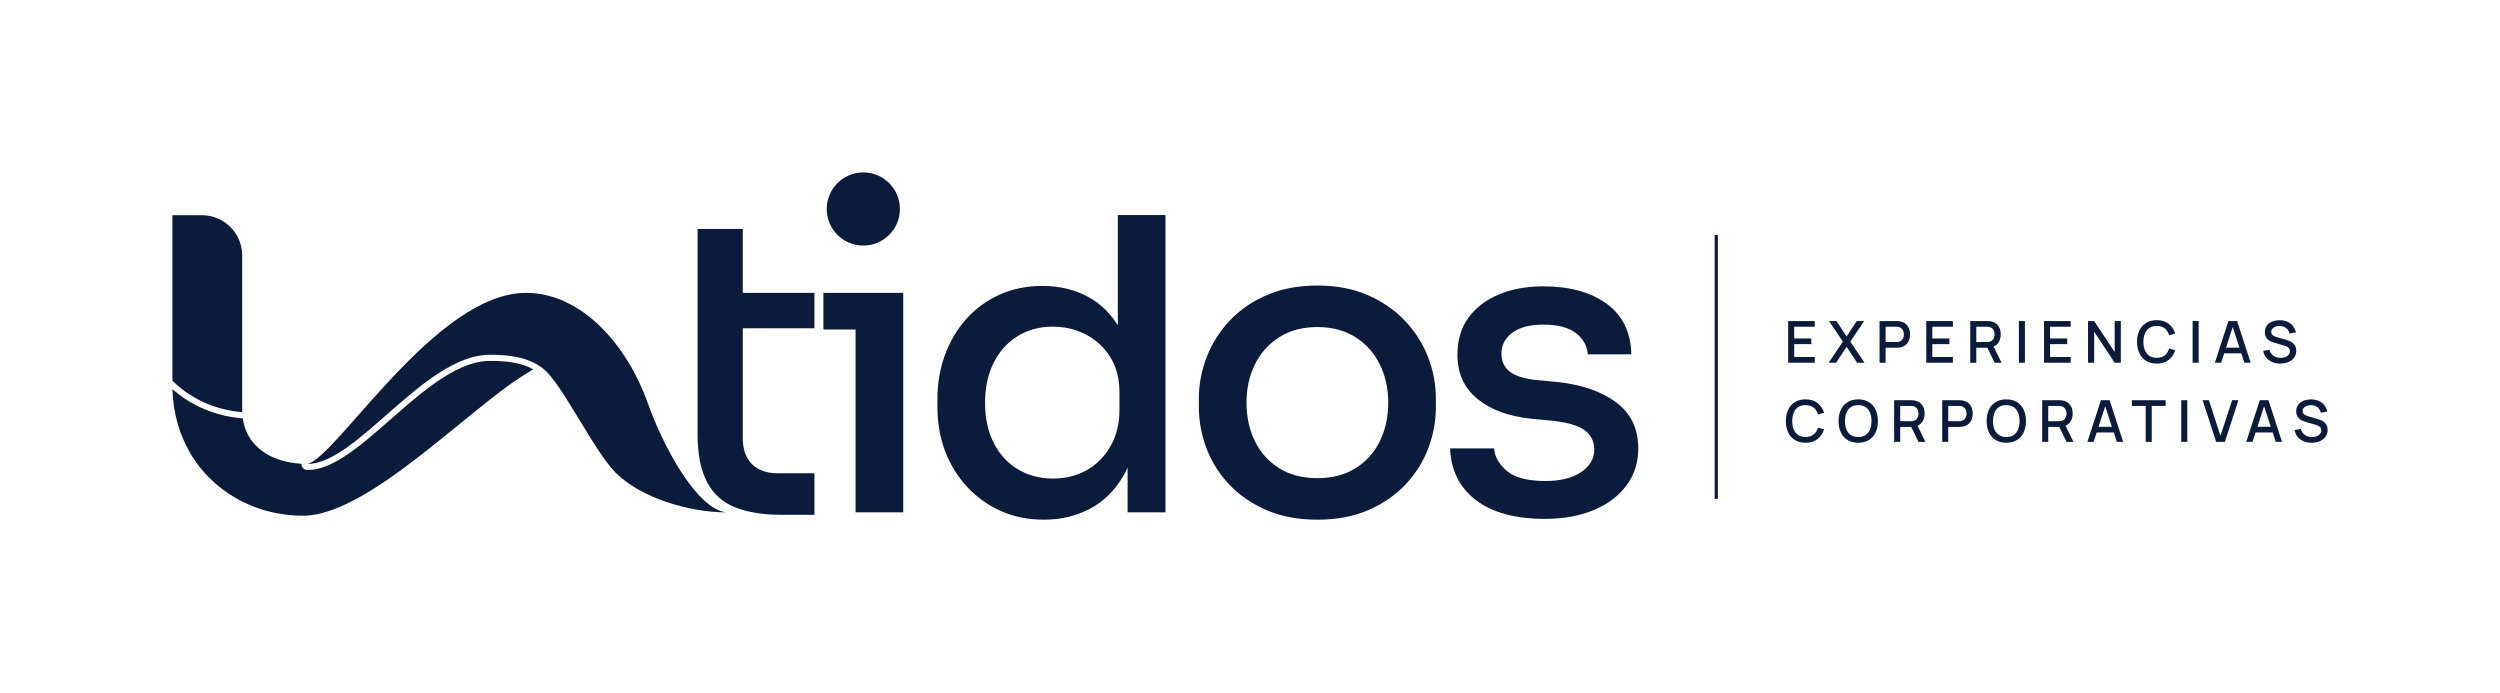
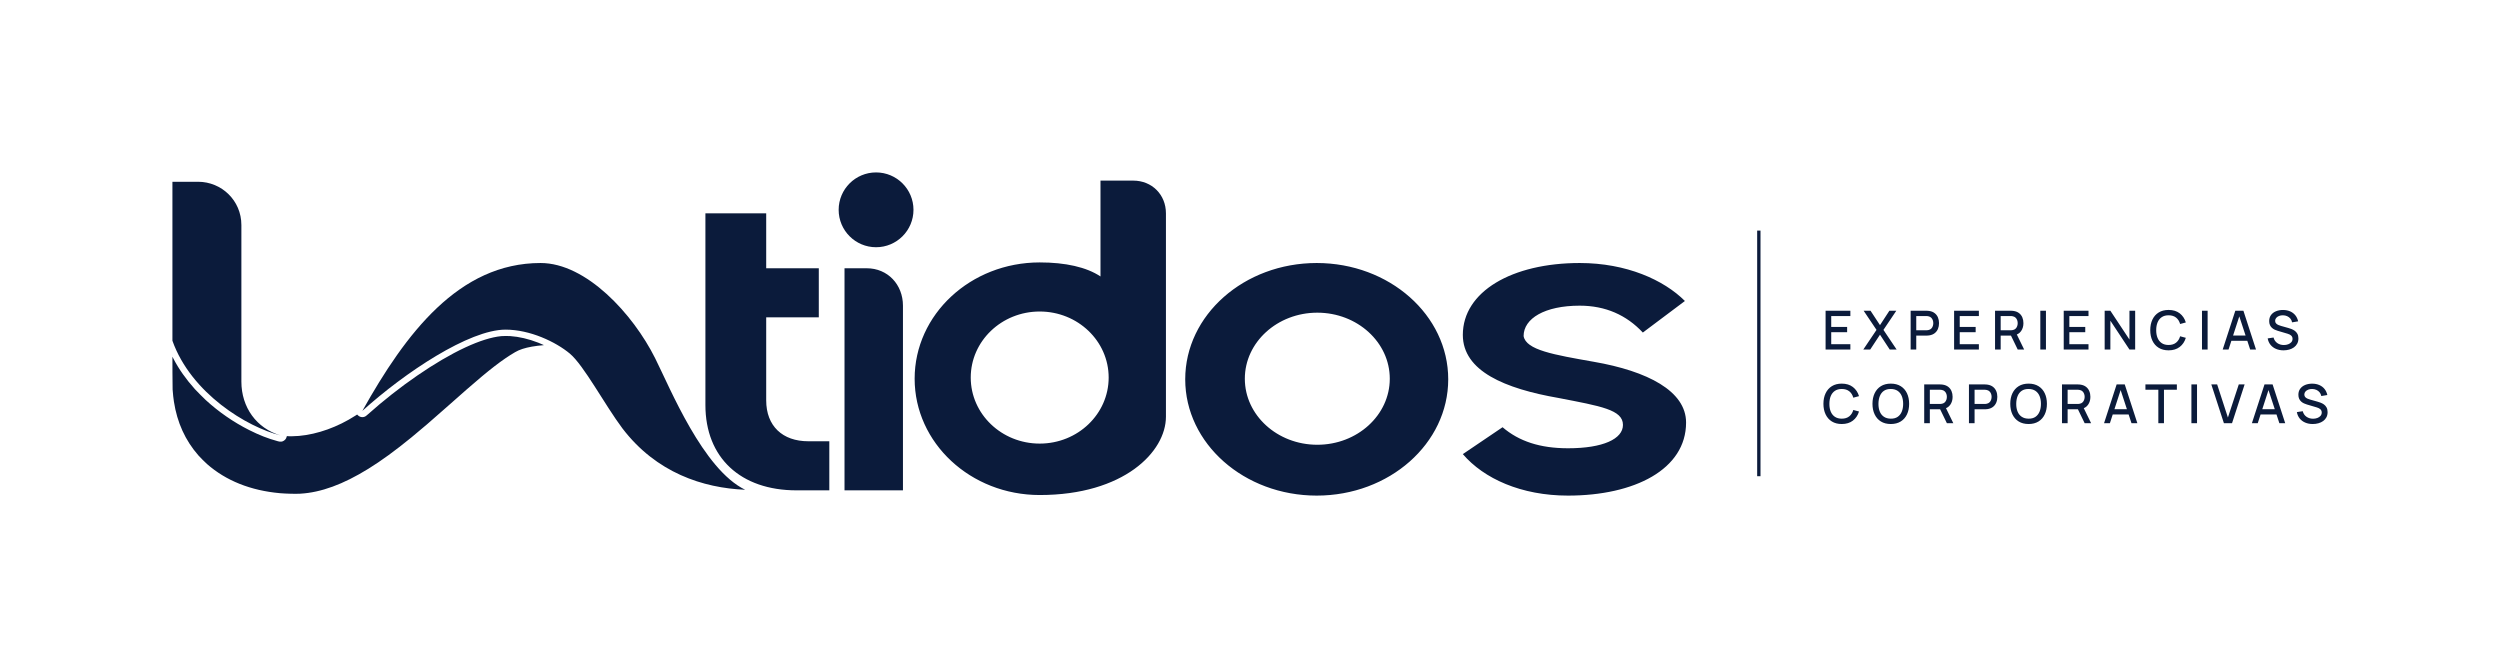
- <svg xmlns="http://www.w3.org/2000/svg" viewBox="-117.62 -117.62 1705.5 472.15" width="1705.5" height="472.15">
+ <svg xmlns="http://www.w3.org/2000/svg" viewBox="-113.91 -113.91 1651.63 441.32" width="1651.63" height="441.32">
  <g id="Logotipo">
-     <path id="gesto" fill="#0B1B3B" fill-rule="nonzero" d="M0 142.06L0 29.18L19.97 29.18C35.32 29.18 47.61 41.47 47.61 56.82L47.61 163.56C29.18 162.03 12.29 154.35 0 142.06ZM92.15 198.89C112.11 194.28 179.69 82.17 241.12 82.17C279.52 82.17 310.23 118.26 324.05 156.65C334.81 187.37 357.84 229.6 377.81 231.91C352.47 231.91 319.45 221.92 302.55 205.03C287.2 189.67 265.69 143.6 252.64 133.61C242.66 125.94 229.6 124.4 216.55 124.4C172.01 124.4 125.94 198.89 92.15 198.89ZM214.37 128.62C211.31 128.86 209.52 129.15 206.8 129.81C196.03 132.45 184.11 139.24 168.96 151.35C163.33 155.85 160.41 158.34 147.31 169.81C134.94 180.63 129.61 185.05 123.42 189.59C113.46 196.91 105.11 201.1 97.72 202.5C95.78 202.86 93.29 203.09 92.02 203.03C90.08 202.93 88.6 201.72 88.13 199.88C88.05 199.57 87.99 199.19 87.99 199.04L87.99 198.77 87.28 198.73C68.16 197.4 54.27 188.39 49.51 174.24C48.89 172.39 48.24 169.65 48.06 168.16L48.01 167.76 46.91 167.67C29.9 166.24 13.38 159.4 1.06 148.7C0.67 148.36 0.28 148.03 0.19 147.96L0.04 147.84 0.08 149.26C0.62 164.01 4.65 178.39 11.64 190.62C17.45 200.76 25.23 209.53 34.69 216.56C45.51 224.61 58.34 230.15 71.97 232.65C79.75 234.08 88.19 234.56 93.98 233.92C103.81 232.82 115.25 228.55 128.6 221C140.28 214.4 153.43 205.34 169.67 192.71C176.59 187.33 181.95 183.03 196.13 171.48C211.46 158.99 217.2 154.42 223.49 149.66C230.8 144.14 235.5 140.89 241.21 137.4C243.39 136.07 246.08 134.36 246.08 134.31C246.08 134.22 244.1 133.24 242.81 132.69C236.26 129.89 227.81 128.54 217.2 128.59C215.8 128.59 214.53 128.61 214.37 128.62" />
-     <path id="letras" fill="#0B1B3B" fill-rule="nonzero" d="M437.99 233.57L415.49 233.57Q396.87 233.57 384.1 228.57Q371.31 223.57 364.78 211.35Q358.26 199.12 358.26 178.29L358.26 178.29L358.26 38.55L389.1 38.55L389.1 181.06Q389.1 192.74 395.35 198.99Q401.6 205.24 412.99 205.24L412.99 205.24L437.99 205.24L437.99 233.57ZM437.99 106.33L358.26 106.33L358.26 82.17L437.99 82.17L437.99 106.33ZM498.55 231.91L466.05 231.91L466.05 82.17L498.55 82.17L498.55 231.91ZM498.55 107.17L444.1 107.17L444.1 82.17L498.55 82.17L498.55 107.17ZM594.68 236.91L594.68 236.91Q578.56 236.91 565.37 231.07Q552.17 225.24 542.31 214.68Q532.45 204.12 527.16 190.23Q521.89 176.34 521.89 159.95L521.89 159.95L521.89 154.67Q521.89 138.56 527.03 124.53Q532.16 110.5 541.62 99.94Q551.06 89.39 564.25 83.42Q577.45 77.44 593.56 77.44L593.56 77.44Q610.79 77.44 624.54 84.81Q638.3 92.16 646.77 107.31Q655.24 122.45 656.07 145.79L656.07 145.79L644.96 130.5L644.96 29.1L677.47 29.1L677.47 231.91L651.63 231.91L651.63 166.9L658.85 166.9Q658.01 191.07 648.98 206.63Q639.96 222.18 625.79 229.54Q611.62 236.91 594.68 236.91ZM600.78 208.85L600.78 208.85Q613.28 208.85 623.43 203.29Q633.56 197.73 639.82 187.04Q646.07 176.34 646.07 161.9L646.07 161.9L646.07 149.95Q646.07 135.78 639.68 125.78Q633.29 115.78 623.01 110.5Q612.73 105.23 600.51 105.23L600.51 105.23Q586.9 105.23 576.48 111.75Q566.06 118.28 560.22 129.95Q554.39 141.62 554.39 157.17L554.39 157.17Q554.39 173.01 560.37 184.68Q566.34 196.34 576.89 202.6Q587.45 208.85 600.78 208.85ZM781.09 236.91L781.09 236.91Q761.36 236.91 746.36 230.38Q731.36 223.85 721.08 213.02Q710.8 202.18 705.53 188.43Q700.24 174.67 700.24 159.95L700.24 159.95L700.24 154.39Q700.24 139.67 705.66 125.78Q711.08 111.89 721.5 100.92Q731.92 89.94 746.91 83.56Q761.92 77.17 781.09 77.17L781.09 77.17Q800.25 77.17 815.12 83.56Q829.98 89.94 840.54 100.92Q851.1 111.89 856.51 125.78Q861.93 139.67 861.93 154.39L861.93 154.39L861.93 159.95Q861.93 174.67 856.66 188.43Q851.37 202.18 841.1 213.02Q830.82 223.85 815.81 230.38Q800.81 236.91 781.09 236.91ZM781.09 208.57L781.09 208.57Q796.37 208.57 807.2 201.77Q818.04 194.95 823.73 183.29Q829.43 171.62 829.43 157.17L829.43 157.17Q829.43 142.45 823.59 130.78Q817.76 119.12 806.93 112.31Q796.09 105.5 781.09 105.5L781.09 105.5Q766.08 105.5 755.25 112.31Q744.42 119.12 738.58 130.78Q732.75 142.45 732.75 157.17L732.75 157.17Q732.75 171.62 738.44 183.29Q744.14 194.95 754.97 201.77Q765.81 208.57 781.09 208.57ZM936.39 236.35L936.39 236.35Q906.1 236.35 889.29 223.57Q872.49 210.79 871.65 188.29L871.65 188.29L901.65 188.29Q902.22 196.62 910.27 203.57Q918.33 210.51 936.66 210.51L936.66 210.51Q952.22 210.51 961.11 204.4Q970 198.29 970 189.13L970 189.13Q970 180.79 963.47 175.93Q956.94 171.07 941.39 169.4L941.39 169.4L926.66 168.01Q903.61 165.51 890.13 154.39Q876.65 143.28 876.65 124.39L876.65 124.39Q876.65 109.39 884.15 99.11Q891.66 88.83 904.85 83.28Q918.05 77.72 935.27 77.72L935.27 77.72Q961.94 77.72 978.34 89.53Q994.72 101.33 995.28 124.12L995.28 124.12L965.55 124.12Q965 115.5 957.5 109.67Q949.99 103.84 935.27 103.84L935.27 103.84Q921.38 103.84 914.02 109.39Q906.66 114.95 906.66 123.56L906.66 123.56Q906.66 131.34 912.21 135.78Q917.77 140.23 930.27 141.62L930.27 141.62L945 143.01Q970.27 145.79 985.14 157.04Q1000 168.29 1000 188.29L1000 188.29Q1000 202.73 991.94 213.57Q983.89 224.4 969.58 230.38Q955.28 236.35 936.39 236.35Z" />
-     <path id="punto-i" fill="#0B1B3B" fill-rule="nonzero" d="M446.37 24.96C446.37 11.17 457.55 0 471.33 0C485.11 0 496.29 11.17 496.29 24.96C496.29 38.74 485.11 49.91 471.33 49.91C457.55 49.91 446.37 38.74 446.37 24.96Z" />
+     <path id="gesto" fill="#0B1B3B" fill-rule="nonzero" d="M0 111.2L0 6.18L16.99 6.18C32.43 6.18 45.56 18.53 45.56 34.75L45.56 138.22C45.56 155.21 55.6 169.11 71.43 173.75C49.42 168.34 12.36 145.95 0 111.2ZM125.48 157.53C154.13 106.33 189.19 59.85 243.24 59.85C273.36 59.85 304.25 93.44 318.92 122.78C328.96 142.86 350.58 196.14 378.38 209.65C350.58 208.49 319.69 198.46 297.3 169.11C285.71 153.67 271.81 127.41 262.55 119.69C253.28 111.97 236.29 103.86 220.08 103.86C196.14 103.86 153.67 132.05 125.48 157.53ZM217.24 108.16C210.76 108.8 202.81 111.3 193.44 115.65C174.14 124.63 149.85 141.33 129.06 159.91C128.31 160.58 127.74 161.03 127.41 161.2C125.79 162.05 123.85 161.75 122.53 160.43L122.04 159.95 120.89 160.69C109.17 168.22 95.96 172.97 83.61 174.08C81.07 174.31 76.84 174.39 75.78 174.22C75.57 174.19 75.56 174.19 75.47 174.64C75.21 176.03 74.11 177.23 72.62 177.73C72.32 177.83 72.02 177.86 71.42 177.86C70.69 177.86 70.49 177.82 69.36 177.51C63.06 175.79 57.35 173.55 50.68 170.19C40.29 164.94 30.64 158.28 22.05 150.41C20.66 149.13 16.01 144.46 14.84 143.16C8.95 136.61 4.22 129.9 0.68 123.07L0 121.77 0.02 132.06C0.05 138.57 0.08 142.76 0.13 143.45C0.39 146.85 0.62 149.04 0.99 151.44C3.1 165.2 8.51 177.07 17.14 186.93C18.27 188.21 21.52 191.47 22.82 192.62C35.33 203.64 51.71 210.19 71.09 211.92C75.03 212.27 81.47 212.43 84.45 212.25C98.19 211.44 112.73 206.12 129.41 195.81C137.93 190.56 147.29 183.74 157.94 175.03C164.52 169.66 170.84 164.22 182.13 154.22C189.17 147.98 191.16 146.22 194.46 143.34C209.19 130.45 218.05 123.62 226.39 118.75C229.26 117.07 232.69 115.95 237.54 115.08C239.58 114.71 242.87 114.3 244.66 114.19C245.08 114.16 245.44 114.12 245.44 114.09C245.44 114.04 242.9 112.94 241.61 112.45C235.23 109.98 229.08 108.54 223.1 108.12C221.64 108.02 218.47 108.05 217.24 108.16" />
+     <path id="letras" fill="#0B1B3B" fill-rule="nonzero" d="M352.12 27.03L392.28 27.03L392.28 63.32L427.03 63.32L427.03 95.75L392.28 95.75L392.28 150.58C392.28 167.57 403.09 177.61 420.08 177.61L433.98 177.61L433.98 210.04L412.36 210.04C375.29 210.04 352.12 188.42 352.12 153.67ZM444.02 63.32L458.69 63.32C472.59 63.32 482.63 74.13 482.63 88.03L482.63 210.04L444.02 210.04ZM613.13 5.41L634.75 5.41C647.1 5.41 656.37 14.67 656.37 27.03L656.37 161.39C656.37 184.56 628.57 213.13 572.97 213.13C527.34 213.13 490.35 178.76 490.35 136.29C490.35 93.82 527.34 59.46 572.97 59.46C589.96 59.46 603.86 62.55 613.13 68.73ZM572.97 91.89C547.8 91.89 527.41 111.43 527.41 135.52C527.41 159.61 547.8 179.15 572.97 179.15C598.15 179.15 618.53 159.61 618.53 135.52C618.53 111.43 598.15 91.89 572.97 91.89ZM755.98 59.85C803.94 59.85 842.86 94.21 842.86 136.68C842.86 179.15 803.94 213.51 755.98 213.51C708.03 213.51 669.11 179.15 669.11 136.68C669.11 94.21 708.03 59.85 755.98 59.85ZM756.37 92.66C729.96 92.66 708.49 112.2 708.49 136.29C708.49 160.39 729.96 179.92 756.37 179.92C782.78 179.92 804.25 160.39 804.25 136.29C804.25 112.2 782.78 92.66 756.37 92.66ZM999.23 84.94L971.43 105.79C960.62 94.21 946.72 88.03 929.73 88.03C906.56 88.03 892.66 96.53 892.66 108.11C894.21 117.37 912.74 120.46 939 125.1C974.52 131.27 1000 144.4 1000 165.25C1000 196.14 966.02 213.51 922.01 213.51C891.12 213.51 866.41 202.32 852.51 186.1L878.76 168.34C889.58 177.61 903.47 182.24 922.01 182.24C945.17 182.24 958.3 176.06 958.3 166.8C958.3 156.76 943.63 154.44 915.83 149.03C880.31 142.86 852.51 131.27 852.51 107.34C852.51 78.76 884.94 59.85 929.73 59.85C960.62 59.85 985.33 71.04 999.23 84.94Z" />
+     <path id="punto-i" fill="#0B1B3B" fill-rule="nonzero" d="M440.15 24.71C440.15 11.07 451.22 0 464.86 0C478.51 0 489.58 11.07 489.58 24.71C489.58 38.36 478.51 49.42 464.86 49.42C451.22 49.42 440.15 38.36 440.15 24.71Z" />
  </g>
  <g id="Descriptor">
-     <path id="filete" fill="#0B1B3B" fill-rule="nonzero" d="M1052.12 42.64L1054.32 42.64L1054.32 222.69L1052.12 222.69Z" />
-     <path id="descriptor" fill="#0B1B3B" fill-rule="nonzero" d="M1120.43 129.82L1102.26 129.82L1102.26 101.4L1120.43 101.4L1120.43 105.28L1106.39 105.28L1106.39 113.26L1118.06 113.26L1118.06 117.15L1106.39 117.15L1106.39 125.93L1120.43 125.93L1120.43 129.82ZM1134.98 129.82L1129.9 129.82L1139.6 115.43L1130.16 101.4L1135.21 101.4L1142.14 111.94L1149.03 101.4L1154.11 101.4L1144.67 115.43L1154.34 129.82L1149.29 129.82L1142.14 118.95L1134.98 129.82ZM1168.74 129.82L1164.61 129.82L1164.61 101.4L1176.1 101.4Q1176.51 101.4 1177.13 101.43Q1177.74 101.45 1178.29 101.55L1178.29 101.55Q1180.66 101.93 1182.25 103.17Q1183.84 104.42 1184.63 106.31Q1185.42 108.21 1185.42 110.5L1185.42 110.5Q1185.42 112.81 1184.63 114.7Q1183.84 116.6 1182.25 117.84Q1180.66 119.08 1178.29 119.46L1178.29 119.46Q1177.74 119.54 1177.12 119.58Q1176.49 119.62 1176.1 119.62L1176.1 119.62L1168.74 119.62L1168.74 129.82ZM1168.74 105.28L1168.74 115.71L1175.94 115.71Q1176.34 115.71 1176.82 115.67Q1177.3 115.63 1177.74 115.53L1177.74 115.53Q1179 115.23 1179.77 114.44Q1180.54 113.64 1180.88 112.59Q1181.21 111.54 1181.21 110.5L1181.21 110.5Q1181.21 109.45 1180.88 108.41Q1180.54 107.38 1179.77 106.58Q1179 105.78 1177.74 105.48L1177.74 105.48Q1177.3 105.36 1176.82 105.32Q1176.34 105.28 1175.94 105.28L1175.94 105.28L1168.74 105.28ZM1214.64 129.82L1196.47 129.82L1196.47 101.4L1214.64 101.4L1214.64 105.28L1200.6 105.28L1200.6 113.26L1212.27 113.26L1212.27 117.15L1200.6 117.15L1200.6 125.93L1214.64 125.93L1214.64 129.82ZM1230.61 129.82L1226.48 129.82L1226.48 101.4L1237.97 101.4Q1238.39 101.4 1239 101.43Q1239.61 101.45 1240.16 101.55L1240.16 101.55Q1242.53 101.93 1244.12 103.17Q1245.71 104.42 1246.5 106.31Q1247.29 108.21 1247.29 110.5L1247.29 110.5Q1247.29 113.89 1245.55 116.35Q1243.82 118.81 1240.34 119.42L1240.34 119.42L1238.66 119.62L1230.61 119.62L1230.61 129.82ZM1247.82 129.82L1243.1 129.82L1237.5 118.26L1241.66 117.19L1247.82 129.82ZM1230.61 105.28L1230.61 115.71L1237.81 115.71Q1238.21 115.71 1238.69 115.67Q1239.18 115.63 1239.61 115.53L1239.61 115.53Q1240.87 115.23 1241.64 114.44Q1242.41 113.64 1242.75 112.59Q1243.08 111.54 1243.08 110.5L1243.08 110.5Q1243.08 109.45 1242.75 108.41Q1242.41 107.38 1241.64 106.58Q1240.87 105.78 1239.61 105.48L1239.61 105.48Q1239.18 105.36 1238.69 105.32Q1238.21 105.28 1237.81 105.28L1237.81 105.28L1230.61 105.28ZM1263.79 129.82L1259.67 129.82L1259.67 101.4L1263.79 101.4L1263.79 129.82ZM1294.99 129.82L1276.82 129.82L1276.82 101.4L1294.99 101.4L1294.99 105.28L1280.95 105.28L1280.95 113.26L1292.62 113.26L1292.62 117.15L1280.95 117.15L1280.95 125.93L1294.99 125.93L1294.99 129.82ZM1311.02 129.82L1306.83 129.82L1306.83 101.4L1311.02 101.4L1325.01 122.52L1325.01 101.4L1329.2 101.4L1329.2 129.82L1325.01 129.82L1311.02 108.68L1311.02 129.82ZM1353.7 130.42L1353.7 130.42Q1349.44 130.42 1346.43 128.55Q1343.43 126.69 1341.84 123.35Q1340.26 120.01 1340.26 115.61L1340.26 115.61Q1340.26 111.21 1341.84 107.87Q1343.43 104.53 1346.43 102.67Q1349.44 100.8 1353.7 100.8L1353.7 100.8Q1358.62 100.8 1361.84 103.29Q1365.07 105.78 1366.33 109.98L1366.33 109.98L1362.15 111.11Q1361.32 108.13 1359.2 106.43Q1357.08 104.73 1353.7 104.73L1353.7 104.73Q1350.68 104.73 1348.67 106.09Q1346.65 107.46 1345.64 109.9Q1344.62 112.35 1344.62 115.61L1344.62 115.61Q1344.6 118.87 1345.62 121.32Q1346.63 123.76 1348.66 125.13Q1350.68 126.49 1353.7 126.49L1353.7 126.49Q1357.08 126.49 1359.2 124.78Q1361.32 123.07 1362.15 120.11L1362.15 120.11L1366.33 121.24Q1365.07 125.44 1361.84 127.93Q1358.62 130.42 1353.7 130.42ZM1382.31 129.82L1378.18 129.82L1378.18 101.4L1382.31 101.4L1382.31 129.82ZM1397.65 129.82L1393.36 129.82L1402.6 101.4L1408.54 101.4L1417.78 129.82L1413.5 129.82L1404.99 103.88L1406.06 103.88L1397.65 129.82ZM1413.01 123.41L1398.16 123.41L1398.16 119.54L1413.01 119.54L1413.01 123.41ZM1437.96 130.42L1437.96 130.42Q1434.9 130.42 1432.44 129.36Q1429.98 128.3 1428.39 126.34Q1426.8 124.38 1426.33 121.67L1426.33 121.67L1430.63 121.02Q1431.29 123.63 1433.36 125.08Q1435.43 126.53 1438.2 126.53L1438.2 126.53Q1439.91 126.53 1441.35 125.98Q1442.8 125.44 1443.67 124.42Q1444.55 123.41 1444.55 121.99L1444.55 121.99Q1444.55 121.22 1444.29 120.62Q1444.02 120.03 1443.56 119.59Q1443.09 119.14 1442.43 118.82Q1441.77 118.49 1440.98 118.26L1440.98 118.26L1433.69 116.1Q1432.63 115.79 1431.52 115.28Q1430.42 114.78 1429.5 113.96Q1428.58 113.14 1428.01 111.93Q1427.44 110.71 1427.44 108.98L1427.44 108.98Q1427.44 106.35 1428.79 104.52Q1430.14 102.7 1432.45 101.76Q1434.76 100.82 1437.62 100.82L1437.62 100.82Q1440.51 100.86 1442.79 101.85Q1445.07 102.84 1446.58 104.68Q1448.09 106.53 1448.66 109.15L1448.66 109.15L1444.24 109.9Q1443.94 108.31 1442.97 107.15Q1442.01 106 1440.6 105.37Q1439.2 104.75 1437.56 104.73L1437.56 104.73Q1435.98 104.69 1434.67 105.21Q1433.36 105.72 1432.58 106.65Q1431.8 107.57 1431.8 108.78L1431.8 108.78Q1431.8 109.96 1432.49 110.69Q1433.18 111.42 1434.2 111.85Q1435.21 112.27 1436.22 112.55L1436.22 112.55L1441.47 114.03Q1442.46 114.31 1443.71 114.77Q1444.97 115.23 1446.14 116.06Q1447.32 116.89 1448.09 118.27Q1448.86 119.64 1448.86 121.71L1448.86 121.71Q1448.86 123.86 1447.99 125.49Q1447.12 127.12 1445.61 128.22Q1444.1 129.31 1442.12 129.86Q1440.15 130.42 1437.96 130.42ZM1114.13 184.43L1114.13 184.43Q1109.86 184.43 1106.86 182.57Q1103.86 180.7 1102.27 177.36Q1100.68 174.03 1100.68 169.62L1100.68 169.62Q1100.68 165.22 1102.27 161.89Q1103.86 158.55 1106.86 156.68Q1109.86 154.82 1114.13 154.82L1114.13 154.82Q1119.04 154.82 1122.27 157.31Q1125.5 159.79 1126.76 164L1126.76 164L1122.58 165.12Q1121.75 162.14 1119.63 160.44Q1117.51 158.75 1114.13 158.75L1114.13 158.75Q1111.11 158.75 1109.09 160.11Q1107.08 161.47 1106.06 163.92Q1105.05 166.37 1105.05 169.62L1105.05 169.62Q1105.03 172.88 1106.04 175.33Q1107.06 177.78 1109.09 179.14Q1111.11 180.5 1114.13 180.5L1114.13 180.5Q1117.51 180.5 1119.63 178.79Q1121.75 177.09 1122.58 174.13L1122.58 174.13L1126.76 175.25Q1125.5 179.46 1122.27 181.94Q1119.04 184.43 1114.13 184.43ZM1150.08 184.43L1150.08 184.43Q1145.82 184.43 1142.81 182.57Q1139.81 180.7 1138.22 177.36Q1136.64 174.03 1136.64 169.62L1136.64 169.62Q1136.64 165.22 1138.22 161.89Q1139.81 158.55 1142.81 156.68Q1145.82 154.82 1150.08 154.82L1150.08 154.82Q1154.32 154.82 1157.33 156.68Q1160.35 158.55 1161.92 161.89Q1163.5 165.22 1163.5 169.62L1163.5 169.62Q1163.5 174.03 1161.92 177.36Q1160.35 180.7 1157.33 182.57Q1154.32 184.43 1150.08 184.43ZM1150.08 180.5L1150.08 180.5Q1153.1 180.54 1155.1 179.17Q1157.11 177.8 1158.11 175.34Q1159.12 172.88 1159.12 169.62L1159.12 169.62Q1159.12 166.37 1158.11 163.93Q1157.11 161.49 1155.1 160.13Q1153.1 158.77 1150.08 158.75L1150.08 158.75Q1147.06 158.71 1145.06 160.07Q1143.05 161.43 1142.04 163.9Q1141.04 166.37 1141.02 169.62L1141.02 169.62Q1141 172.88 1142.01 175.32Q1143.01 177.76 1145.04 179.12Q1147.06 180.48 1150.08 180.5ZM1178.69 183.84L1174.56 183.84L1174.56 155.41L1186.05 155.41Q1186.46 155.41 1187.08 155.44Q1187.69 155.47 1188.24 155.57L1188.24 155.57Q1190.61 155.94 1192.2 157.19Q1193.79 158.43 1194.58 160.33Q1195.37 162.22 1195.37 164.51L1195.37 164.51Q1195.37 167.91 1193.63 170.36Q1191.89 172.82 1188.42 173.43L1188.42 173.43L1186.74 173.63L1178.69 173.63L1178.69 183.84ZM1195.9 183.84L1191.18 183.84L1185.58 172.27L1189.74 171.2L1195.9 183.84ZM1178.69 159.3L1178.69 169.72L1185.89 169.72Q1186.29 169.72 1186.77 169.68Q1187.25 169.64 1187.69 169.55L1187.69 169.55Q1188.95 169.25 1189.72 168.45Q1190.49 167.65 1190.83 166.6Q1191.16 165.56 1191.16 164.51L1191.16 164.51Q1191.16 163.46 1190.83 162.43Q1190.49 161.39 1189.72 160.59Q1188.95 159.79 1187.69 159.5L1187.69 159.5Q1187.25 159.38 1186.77 159.34Q1186.29 159.3 1185.89 159.3L1185.89 159.3L1178.69 159.3ZM1211.48 183.84L1207.35 183.84L1207.35 155.41L1218.84 155.41Q1219.26 155.41 1219.87 155.44Q1220.48 155.47 1221.03 155.57L1221.03 155.57Q1223.4 155.94 1224.99 157.19Q1226.58 158.43 1227.37 160.33Q1228.16 162.22 1228.16 164.51L1228.16 164.51Q1228.16 166.82 1227.37 168.72Q1226.58 170.61 1224.99 171.86Q1223.4 173.1 1221.03 173.47L1221.03 173.47Q1220.48 173.55 1219.86 173.59Q1219.24 173.63 1218.84 173.63L1218.84 173.63L1211.48 173.63L1211.48 183.84ZM1211.48 159.3L1211.48 169.72L1218.68 169.72Q1219.08 169.72 1219.56 169.68Q1220.05 169.64 1220.48 169.55L1220.48 169.55Q1221.74 169.25 1222.51 168.45Q1223.28 167.65 1223.62 166.6Q1223.95 165.56 1223.95 164.51L1223.95 164.51Q1223.95 163.46 1223.62 162.43Q1223.28 161.39 1222.51 160.59Q1221.74 159.79 1220.48 159.5L1220.48 159.5Q1220.05 159.38 1219.56 159.34Q1219.08 159.3 1218.68 159.3L1218.68 159.3L1211.48 159.3ZM1251.08 184.43L1251.08 184.43Q1246.82 184.43 1243.82 182.57Q1240.81 180.7 1239.23 177.36Q1237.64 174.03 1237.64 169.62L1237.64 169.62Q1237.64 165.22 1239.23 161.89Q1240.81 158.55 1243.82 156.68Q1246.82 154.82 1251.08 154.82L1251.08 154.82Q1255.32 154.82 1258.34 156.68Q1261.35 158.55 1262.93 161.89Q1264.5 165.22 1264.5 169.62L1264.5 169.62Q1264.5 174.03 1262.93 177.36Q1261.35 180.7 1258.34 182.57Q1255.32 184.43 1251.08 184.43ZM1251.08 180.5L1251.08 180.5Q1254.1 180.54 1256.1 179.17Q1258.11 177.8 1259.12 175.34Q1260.12 172.88 1260.12 169.62L1260.12 169.62Q1260.12 166.37 1259.12 163.93Q1258.11 161.49 1256.1 160.13Q1254.1 158.77 1251.08 158.75L1251.08 158.75Q1248.06 158.71 1246.06 160.07Q1244.05 161.43 1243.05 163.9Q1242.04 166.37 1242.02 169.62L1242.02 169.62Q1242 172.88 1243.01 175.32Q1244.01 177.76 1246.04 179.12Q1248.06 180.48 1251.08 180.5ZM1279.69 183.84L1275.56 183.84L1275.56 155.41L1287.05 155.41Q1287.46 155.41 1288.08 155.44Q1288.69 155.47 1289.24 155.57L1289.24 155.57Q1291.61 155.94 1293.2 157.19Q1294.79 158.43 1295.58 160.33Q1296.37 162.22 1296.37 164.51L1296.37 164.51Q1296.37 167.91 1294.63 170.36Q1292.89 172.82 1289.42 173.43L1289.42 173.43L1287.74 173.63L1279.69 173.63L1279.69 183.84ZM1296.9 183.84L1292.18 183.84L1286.58 172.27L1290.74 171.2L1296.9 183.84ZM1279.69 159.3L1279.69 169.72L1286.89 169.72Q1287.29 169.72 1287.77 169.68Q1288.25 169.64 1288.69 169.55L1288.69 169.55Q1289.95 169.25 1290.72 168.45Q1291.49 167.65 1291.83 166.6Q1292.16 165.56 1292.16 164.51L1292.16 164.51Q1292.16 163.46 1291.83 162.43Q1291.49 161.39 1290.72 160.59Q1289.95 159.79 1288.69 159.5L1288.69 159.5Q1288.25 159.38 1287.77 159.34Q1287.29 159.3 1286.89 159.3L1286.89 159.3L1279.69 159.3ZM1310.66 183.84L1306.38 183.84L1315.62 155.41L1321.56 155.41L1330.8 183.84L1326.51 183.84L1318.01 157.9L1319.07 157.9L1310.66 183.84ZM1326.02 177.42L1311.18 177.42L1311.18 173.55L1326.02 173.55L1326.02 177.42ZM1350.3 183.84L1346.18 183.84L1346.18 159.3L1336.72 159.3L1336.72 155.41L1359.76 155.41L1359.76 159.3L1350.3 159.3L1350.3 183.84ZM1374.55 183.84L1370.42 183.84L1370.42 155.41L1374.55 155.41L1374.55 183.84ZM1400.19 183.84L1394.25 183.84L1385.01 155.41L1389.29 155.41L1397.17 179.67L1405.15 155.41L1409.43 155.41L1400.19 183.84ZM1419.05 183.84L1414.76 183.84L1424 155.41L1429.94 155.41L1439.18 183.84L1434.9 183.84L1426.39 157.9L1427.46 157.9L1419.05 183.84ZM1434.41 177.42L1419.56 177.42L1419.56 173.55L1434.41 173.55L1434.41 177.42ZM1459.36 184.43L1459.36 184.43Q1456.3 184.43 1453.84 183.37Q1451.38 182.32 1449.79 180.35Q1448.21 178.39 1447.73 175.69L1447.73 175.69L1452.04 175.03Q1452.69 177.64 1454.76 179.09Q1456.83 180.54 1459.6 180.54L1459.6 180.54Q1461.31 180.54 1462.76 180Q1464.2 179.46 1465.07 178.44Q1465.95 177.42 1465.95 176L1465.95 176Q1465.95 175.23 1465.69 174.64Q1465.42 174.05 1464.96 173.6Q1464.49 173.16 1463.83 172.83Q1463.17 172.51 1462.38 172.27L1462.38 172.27L1455.1 170.12Q1454.03 169.8 1452.92 169.3Q1451.82 168.8 1450.9 167.98Q1449.98 167.16 1449.41 165.94Q1448.84 164.73 1448.84 162.99L1448.84 162.99Q1448.84 160.37 1450.19 158.54Q1451.54 156.71 1453.85 155.78Q1456.16 154.84 1459.02 154.84L1459.02 154.84Q1461.91 154.88 1464.19 155.86Q1466.47 156.85 1467.98 158.7Q1469.49 160.54 1470.06 163.17L1470.06 163.17L1465.64 163.92Q1465.34 162.32 1464.37 161.16Q1463.41 160.01 1462 159.39Q1460.6 158.77 1458.96 158.75L1458.96 158.75Q1457.39 158.71 1456.07 159.22Q1454.76 159.73 1453.98 160.66Q1453.2 161.59 1453.2 162.79L1453.2 162.79Q1453.2 163.98 1453.89 164.71Q1454.58 165.44 1455.6 165.86Q1456.62 166.29 1457.62 166.56L1457.62 166.56L1462.87 168.04Q1463.86 168.32 1465.11 168.79Q1466.37 169.25 1467.54 170.08Q1468.72 170.91 1469.49 172.28Q1470.26 173.65 1470.26 175.72L1470.26 175.72Q1470.26 177.88 1469.39 179.51Q1468.52 181.13 1467.01 182.23Q1465.5 183.33 1463.53 183.88Q1461.55 184.43 1459.36 184.43Z" />
+     <path id="filete" fill="#0B1B3B" fill-rule="nonzero" d="M1046.97 38.43L1049.17 38.43L1049.17 200.7L1046.97 200.7Z" />
+     <path id="descriptor" fill="#0B1B3B" fill-rule="nonzero" d="M1108.54 117.01L1092.17 117.01L1092.17 91.38L1108.54 91.38L1108.54 94.89L1095.89 94.89L1095.89 102.08L1106.4 102.08L1106.4 105.58L1095.89 105.58L1095.89 113.5L1108.54 113.5L1108.54 117.01ZM1121.65 117.01L1117.08 117.01L1125.81 104.03L1117.31 91.38L1121.86 91.38L1128.11 100.89L1134.32 91.38L1138.89 91.38L1130.39 104.03L1139.1 117.01L1134.55 117.01L1128.11 107.2L1121.65 117.01ZM1152.07 117.01L1148.36 117.01L1148.36 91.38L1158.71 91.38Q1159.09 91.38 1159.64 91.41Q1160.19 91.44 1160.69 91.53L1160.69 91.53Q1162.82 91.86 1164.25 92.99Q1165.69 94.11 1166.4 95.81Q1167.11 97.52 1167.11 99.59L1167.11 99.59Q1167.11 101.67 1166.4 103.38Q1165.69 105.08 1164.25 106.21Q1162.82 107.33 1160.69 107.66L1160.69 107.66Q1160.19 107.74 1159.63 107.77Q1159.07 107.81 1158.71 107.81L1158.71 107.81L1152.07 107.81L1152.07 117.01ZM1152.07 94.89L1152.07 104.28L1158.57 104.28Q1158.93 104.28 1159.36 104.25Q1159.8 104.21 1160.19 104.12L1160.19 104.12Q1161.33 103.86 1162.02 103.14Q1162.72 102.42 1163.02 101.47Q1163.32 100.53 1163.32 99.59L1163.32 99.59Q1163.32 98.64 1163.02 97.71Q1162.72 96.77 1162.02 96.05Q1161.33 95.33 1160.19 95.07L1160.19 95.07Q1159.8 94.96 1159.36 94.92Q1158.93 94.89 1158.57 94.89L1158.57 94.89L1152.07 94.89ZM1193.44 117.01L1177.07 117.01L1177.07 91.38L1193.44 91.38L1193.44 94.89L1180.79 94.89L1180.79 102.08L1191.31 102.08L1191.31 105.58L1180.79 105.58L1180.79 113.5L1193.44 113.5L1193.44 117.01ZM1207.84 117.01L1204.12 117.01L1204.12 91.38L1214.47 91.38Q1214.85 91.38 1215.4 91.41Q1215.95 91.44 1216.45 91.53L1216.45 91.53Q1218.58 91.86 1220.02 92.99Q1221.45 94.11 1222.16 95.81Q1222.87 97.52 1222.87 99.59L1222.87 99.59Q1222.87 102.65 1221.31 104.86Q1219.74 107.08 1216.61 107.63L1216.61 107.63L1215.1 107.81L1207.84 107.81L1207.84 117.01ZM1223.35 117.01L1219.1 117.01L1214.05 106.58L1217.8 105.62L1223.35 117.01ZM1207.84 94.89L1207.84 104.28L1214.33 104.28Q1214.69 104.28 1215.12 104.25Q1215.56 104.21 1215.95 104.12L1215.95 104.12Q1217.09 103.86 1217.78 103.14Q1218.48 102.42 1218.78 101.47Q1219.08 100.53 1219.08 99.59L1219.08 99.59Q1219.08 98.64 1218.78 97.71Q1218.48 96.77 1217.78 96.05Q1217.09 95.33 1215.95 95.07L1215.95 95.07Q1215.56 94.96 1215.12 94.92Q1214.69 94.89 1214.33 94.89L1214.33 94.89L1207.84 94.89ZM1237.75 117.01L1234.03 117.01L1234.03 91.38L1237.75 91.38L1237.75 117.01ZM1265.86 117.01L1249.49 117.01L1249.49 91.38L1265.86 91.38L1265.86 94.89L1253.21 94.89L1253.21 102.08L1263.72 102.08L1263.72 105.58L1253.21 105.58L1253.21 113.5L1265.86 113.5L1265.86 117.01ZM1280.31 117.01L1276.54 117.01L1276.54 91.38L1280.31 91.38L1292.92 110.42L1292.92 91.38L1296.69 91.38L1296.69 117.01L1292.92 117.01L1280.31 97.95L1280.31 117.01ZM1318.78 117.54L1318.78 117.54Q1314.93 117.54 1312.23 115.86Q1309.52 114.18 1308.09 111.17Q1306.66 108.16 1306.66 104.19L1306.66 104.19Q1306.66 100.23 1308.09 97.22Q1309.52 94.21 1312.23 92.53Q1314.93 90.85 1318.78 90.85L1318.78 90.85Q1323.21 90.85 1326.12 93.09Q1329.02 95.33 1330.16 99.12L1330.16 99.12L1326.39 100.14Q1325.64 97.45 1323.73 95.92Q1321.82 94.39 1318.78 94.39L1318.78 94.39Q1316.05 94.39 1314.24 95.62Q1312.42 96.85 1311.51 99.05Q1310.59 101.26 1310.59 104.19L1310.59 104.19Q1310.57 107.13 1311.49 109.34Q1312.41 111.54 1314.23 112.77Q1316.05 114 1318.78 114L1318.78 114Q1321.82 114 1323.73 112.46Q1325.64 110.92 1326.39 108.25L1326.39 108.25L1330.16 109.27Q1329.02 113.06 1326.12 115.3Q1323.21 117.54 1318.78 117.54ZM1344.56 117.01L1340.84 117.01L1340.84 91.38L1344.56 91.38L1344.56 117.01ZM1358.38 117.01L1354.52 117.01L1362.85 91.38L1368.2 91.38L1376.53 117.01L1372.67 117.01L1365 93.63L1365.96 93.63L1358.38 117.01ZM1372.23 111.22L1358.85 111.22L1358.85 107.74L1372.23 107.74L1372.23 111.22ZM1394.72 117.54L1394.72 117.54Q1391.96 117.54 1389.74 116.59Q1387.53 115.64 1386.09 113.86Q1384.66 112.09 1384.24 109.66L1384.24 109.66L1388.11 109.07Q1388.7 111.42 1390.57 112.73Q1392.44 114.03 1394.93 114.03L1394.93 114.03Q1396.48 114.03 1397.78 113.54Q1399.07 113.06 1399.87 112.14Q1400.66 111.22 1400.66 109.94L1400.66 109.94Q1400.66 109.25 1400.42 108.71Q1400.18 108.18 1399.76 107.78Q1399.34 107.38 1398.75 107.09Q1398.15 106.79 1397.44 106.58L1397.44 106.58L1390.87 104.64Q1389.91 104.35 1388.91 103.9Q1387.92 103.45 1387.09 102.71Q1386.26 101.97 1385.75 100.88Q1385.23 99.78 1385.23 98.22L1385.23 98.22Q1385.23 95.85 1386.45 94.2Q1387.67 92.56 1389.75 91.71Q1391.83 90.87 1394.41 90.87L1394.41 90.87Q1397.01 90.9 1399.07 91.79Q1401.12 92.68 1402.48 94.35Q1403.84 96.01 1404.36 98.38L1404.36 98.38L1400.37 99.05Q1400.11 97.61 1399.23 96.57Q1398.36 95.53 1397.1 94.97Q1395.84 94.41 1394.36 94.39L1394.36 94.39Q1392.94 94.36 1391.75 94.82Q1390.57 95.28 1389.87 96.12Q1389.16 96.95 1389.16 98.04L1389.16 98.04Q1389.16 99.11 1389.79 99.76Q1390.41 100.42 1391.33 100.81Q1392.24 101.19 1393.15 101.44L1393.15 101.44L1397.88 102.77Q1398.77 103.02 1399.9 103.44Q1401.03 103.86 1402.09 104.6Q1403.15 105.35 1403.84 106.59Q1404.54 107.82 1404.54 109.69L1404.54 109.69Q1404.54 111.63 1403.75 113.1Q1402.97 114.57 1401.61 115.56Q1400.25 116.54 1398.47 117.04Q1396.69 117.54 1394.72 117.54ZM1102.86 166.22L1102.86 166.22Q1099.02 166.22 1096.31 164.54Q1093.61 162.86 1092.18 159.85Q1090.74 156.84 1090.74 152.88L1090.74 152.88Q1090.74 148.91 1092.18 145.9Q1093.61 142.89 1096.31 141.21Q1099.02 139.53 1102.86 139.53L1102.86 139.53Q1107.29 139.53 1110.2 141.77Q1113.11 144.01 1114.25 147.8L1114.25 147.8L1110.48 148.82Q1109.73 146.13 1107.82 144.6Q1105.9 143.07 1102.86 143.07L1102.86 143.07Q1100.14 143.07 1098.32 144.3Q1096.51 145.53 1095.59 147.73Q1094.68 149.94 1094.68 152.88L1094.68 152.88Q1094.66 155.81 1095.57 158.02Q1096.49 160.22 1098.31 161.45Q1100.14 162.68 1102.86 162.68L1102.86 162.68Q1105.9 162.68 1107.82 161.14Q1109.73 159.6 1110.48 156.93L1110.48 156.93L1114.25 157.95Q1113.11 161.74 1110.2 163.98Q1107.29 166.22 1102.86 166.22ZM1135.26 166.22L1135.26 166.22Q1131.42 166.22 1128.71 164.54Q1126.01 162.86 1124.58 159.85Q1123.14 156.84 1123.14 152.88L1123.14 152.88Q1123.14 148.91 1124.58 145.9Q1126.01 142.89 1128.71 141.21Q1131.42 139.53 1135.26 139.53L1135.26 139.53Q1139.09 139.53 1141.8 141.21Q1144.51 142.89 1145.94 145.9Q1147.36 148.91 1147.36 152.88L1147.36 152.88Q1147.36 156.84 1145.94 159.85Q1144.51 162.86 1141.8 164.54Q1139.09 166.22 1135.26 166.22ZM1135.26 162.68L1135.26 162.68Q1137.98 162.72 1139.79 161.48Q1141.6 160.24 1142.5 158.03Q1143.41 155.81 1143.41 152.88L1143.41 152.88Q1143.41 149.94 1142.5 147.74Q1141.6 145.55 1139.79 144.32Q1137.98 143.09 1135.26 143.07L1135.26 143.07Q1132.54 143.04 1130.73 144.26Q1128.93 145.49 1128.02 147.72Q1127.11 149.94 1127.09 152.88L1127.09 152.88Q1127.08 155.81 1127.98 158.01Q1128.89 160.21 1130.71 161.43Q1132.54 162.66 1135.26 162.68ZM1161.04 165.69L1157.32 165.69L1157.32 140.06L1167.68 140.06Q1168.05 140.06 1168.6 140.09Q1169.16 140.12 1169.65 140.21L1169.65 140.21Q1171.79 140.55 1173.22 141.67Q1174.65 142.79 1175.37 144.5Q1176.08 146.2 1176.08 148.27L1176.08 148.27Q1176.08 151.33 1174.51 153.54Q1172.95 155.76 1169.81 156.31L1169.81 156.31L1168.3 156.49L1161.04 156.49L1161.04 165.69ZM1176.56 165.69L1172.31 165.69L1167.25 155.26L1171.01 154.3L1176.56 165.69ZM1161.04 143.57L1161.04 152.96L1167.54 152.96Q1167.89 152.96 1168.33 152.93Q1168.76 152.89 1169.16 152.8L1169.16 152.8Q1170.29 152.54 1170.99 151.82Q1171.68 151.1 1171.99 150.15Q1172.29 149.21 1172.29 148.27L1172.29 148.27Q1172.29 147.32 1171.99 146.39Q1171.68 145.46 1170.99 144.74Q1170.29 144.01 1169.16 143.75L1169.16 143.75Q1168.76 143.64 1168.33 143.61Q1167.89 143.57 1167.54 143.57L1167.54 143.57L1161.04 143.57ZM1190.6 165.69L1186.88 165.69L1186.88 140.06L1197.23 140.06Q1197.61 140.06 1198.16 140.09Q1198.71 140.12 1199.21 140.21L1199.21 140.21Q1201.34 140.55 1202.78 141.67Q1204.21 142.79 1204.92 144.5Q1205.63 146.2 1205.63 148.27L1205.63 148.27Q1205.63 150.35 1204.92 152.06Q1204.21 153.77 1202.78 154.89Q1201.34 156.01 1199.21 156.35L1199.21 156.35Q1198.71 156.42 1198.15 156.45Q1197.59 156.49 1197.23 156.49L1197.23 156.49L1190.6 156.49L1190.6 165.69ZM1190.6 143.57L1190.6 152.96L1197.09 152.96Q1197.45 152.96 1197.88 152.93Q1198.32 152.89 1198.71 152.8L1198.71 152.8Q1199.85 152.54 1200.54 151.82Q1201.24 151.1 1201.54 150.15Q1201.84 149.21 1201.84 148.27L1201.84 148.27Q1201.84 147.32 1201.54 146.39Q1201.24 145.46 1200.54 144.74Q1199.85 144.01 1198.71 143.75L1198.71 143.75Q1198.32 143.64 1197.88 143.61Q1197.45 143.57 1197.09 143.57L1197.09 143.57L1190.6 143.57ZM1226.29 166.22L1226.29 166.22Q1222.45 166.22 1219.74 164.54Q1217.04 162.86 1215.6 159.85Q1214.17 156.84 1214.17 152.88L1214.17 152.88Q1214.17 148.91 1215.6 145.9Q1217.04 142.89 1219.74 141.21Q1222.45 139.53 1226.29 139.53L1226.29 139.53Q1230.11 139.53 1232.83 141.21Q1235.54 142.89 1236.96 145.9Q1238.39 148.91 1238.39 152.88L1238.39 152.88Q1238.39 156.84 1236.96 159.85Q1235.54 162.86 1232.83 164.54Q1230.11 166.22 1226.29 166.22ZM1226.29 162.68L1226.29 162.68Q1229.01 162.72 1230.82 161.48Q1232.62 160.24 1233.53 158.03Q1234.44 155.81 1234.44 152.88L1234.44 152.88Q1234.44 149.94 1233.53 147.74Q1232.62 145.55 1230.82 144.32Q1229.01 143.09 1226.29 143.07L1226.29 143.07Q1223.57 143.04 1221.76 144.26Q1219.95 145.49 1219.05 147.72Q1218.14 149.94 1218.12 152.88L1218.12 152.88Q1218.1 155.81 1219.01 158.01Q1219.92 160.21 1221.74 161.43Q1223.57 162.66 1226.29 162.68ZM1252.07 165.69L1248.35 165.69L1248.35 140.06L1258.71 140.06Q1259.08 140.06 1259.63 140.09Q1260.18 140.12 1260.68 140.21L1260.68 140.21Q1262.82 140.55 1264.25 141.67Q1265.68 142.79 1266.39 144.5Q1267.11 146.2 1267.11 148.27L1267.11 148.27Q1267.11 151.33 1265.54 153.54Q1263.97 155.76 1260.84 156.31L1260.84 156.31L1259.33 156.49L1252.07 156.49L1252.07 165.69ZM1267.59 165.69L1263.33 165.69L1258.28 155.26L1262.03 154.3L1267.59 165.69ZM1252.07 143.57L1252.07 152.96L1258.56 152.96Q1258.92 152.96 1259.36 152.93Q1259.79 152.89 1260.18 152.8L1260.18 152.8Q1261.32 152.54 1262.02 151.82Q1262.71 151.1 1263.01 150.15Q1263.32 149.21 1263.32 148.27L1263.32 148.27Q1263.32 147.32 1263.01 146.39Q1262.71 145.46 1262.02 144.74Q1261.32 144.01 1260.18 143.75L1260.18 143.75Q1259.79 143.64 1259.36 143.61Q1258.92 143.57 1258.56 143.57L1258.56 143.57L1252.07 143.57ZM1279.99 165.69L1276.13 165.69L1284.45 140.06L1289.81 140.06L1298.14 165.69L1294.27 165.69L1286.61 142.31L1287.57 142.31L1279.99 165.69ZM1293.83 159.9L1280.45 159.9L1280.45 156.42L1293.83 156.42L1293.83 159.9ZM1315.72 165.69L1312 165.69L1312 143.57L1303.47 143.57L1303.47 140.06L1324.24 140.06L1324.24 143.57L1315.72 143.57L1315.72 165.69ZM1337.56 165.69L1333.85 165.69L1333.85 140.06L1337.56 140.06L1337.56 165.69ZM1360.68 165.69L1355.32 165.69L1347 140.06L1350.86 140.06L1357.96 161.93L1365.14 140.06L1369 140.06L1360.68 165.69ZM1377.67 165.69L1373.81 165.69L1382.14 140.06L1387.49 140.06L1395.82 165.69L1391.96 165.69L1384.29 142.31L1385.25 142.31L1377.67 165.69ZM1391.51 159.9L1378.13 159.9L1378.13 156.42L1391.51 156.42L1391.51 159.9ZM1414 166.22L1414 166.22Q1411.24 166.22 1409.03 165.27Q1406.81 164.32 1405.38 162.55Q1403.95 160.78 1403.52 158.34L1403.52 158.34L1407.4 157.75Q1407.99 160.1 1409.86 161.41Q1411.73 162.72 1414.22 162.72L1414.22 162.72Q1415.76 162.72 1417.06 162.23Q1418.36 161.74 1419.15 160.82Q1419.95 159.9 1419.95 158.62L1419.95 158.62Q1419.95 157.93 1419.71 157.4Q1419.47 156.86 1419.05 156.46Q1418.63 156.06 1418.03 155.77Q1417.44 155.47 1416.72 155.26L1416.72 155.26L1410.16 153.32Q1409.2 153.04 1408.2 152.58Q1407.21 152.13 1406.38 151.39Q1405.55 150.65 1405.04 149.56Q1404.52 148.46 1404.52 146.9L1404.52 146.9Q1404.52 144.53 1405.74 142.89Q1406.96 141.24 1409.04 140.39Q1411.12 139.55 1413.7 139.55L1413.7 139.55Q1416.3 139.58 1418.35 140.47Q1420.41 141.36 1421.77 143.03Q1423.13 144.69 1423.65 147.06L1423.65 147.06L1419.66 147.73Q1419.39 146.29 1418.52 145.25Q1417.65 144.21 1416.39 143.65Q1415.12 143.09 1413.65 143.07L1413.65 143.07Q1412.22 143.04 1411.04 143.5Q1409.86 143.96 1409.15 144.8Q1408.45 145.63 1408.45 146.72L1408.45 146.72Q1408.45 147.79 1409.07 148.45Q1409.7 149.1 1410.61 149.49Q1411.53 149.87 1412.44 150.12L1412.44 150.12L1417.17 151.45Q1418.06 151.7 1419.19 152.12Q1420.32 152.54 1421.38 153.28Q1422.44 154.03 1423.13 155.27Q1423.82 156.51 1423.82 158.37L1423.82 158.37Q1423.82 160.31 1423.04 161.78Q1422.26 163.25 1420.9 164.24Q1419.54 165.22 1417.76 165.72Q1415.98 166.22 1414 166.22Z" />
  </g>
</svg>
